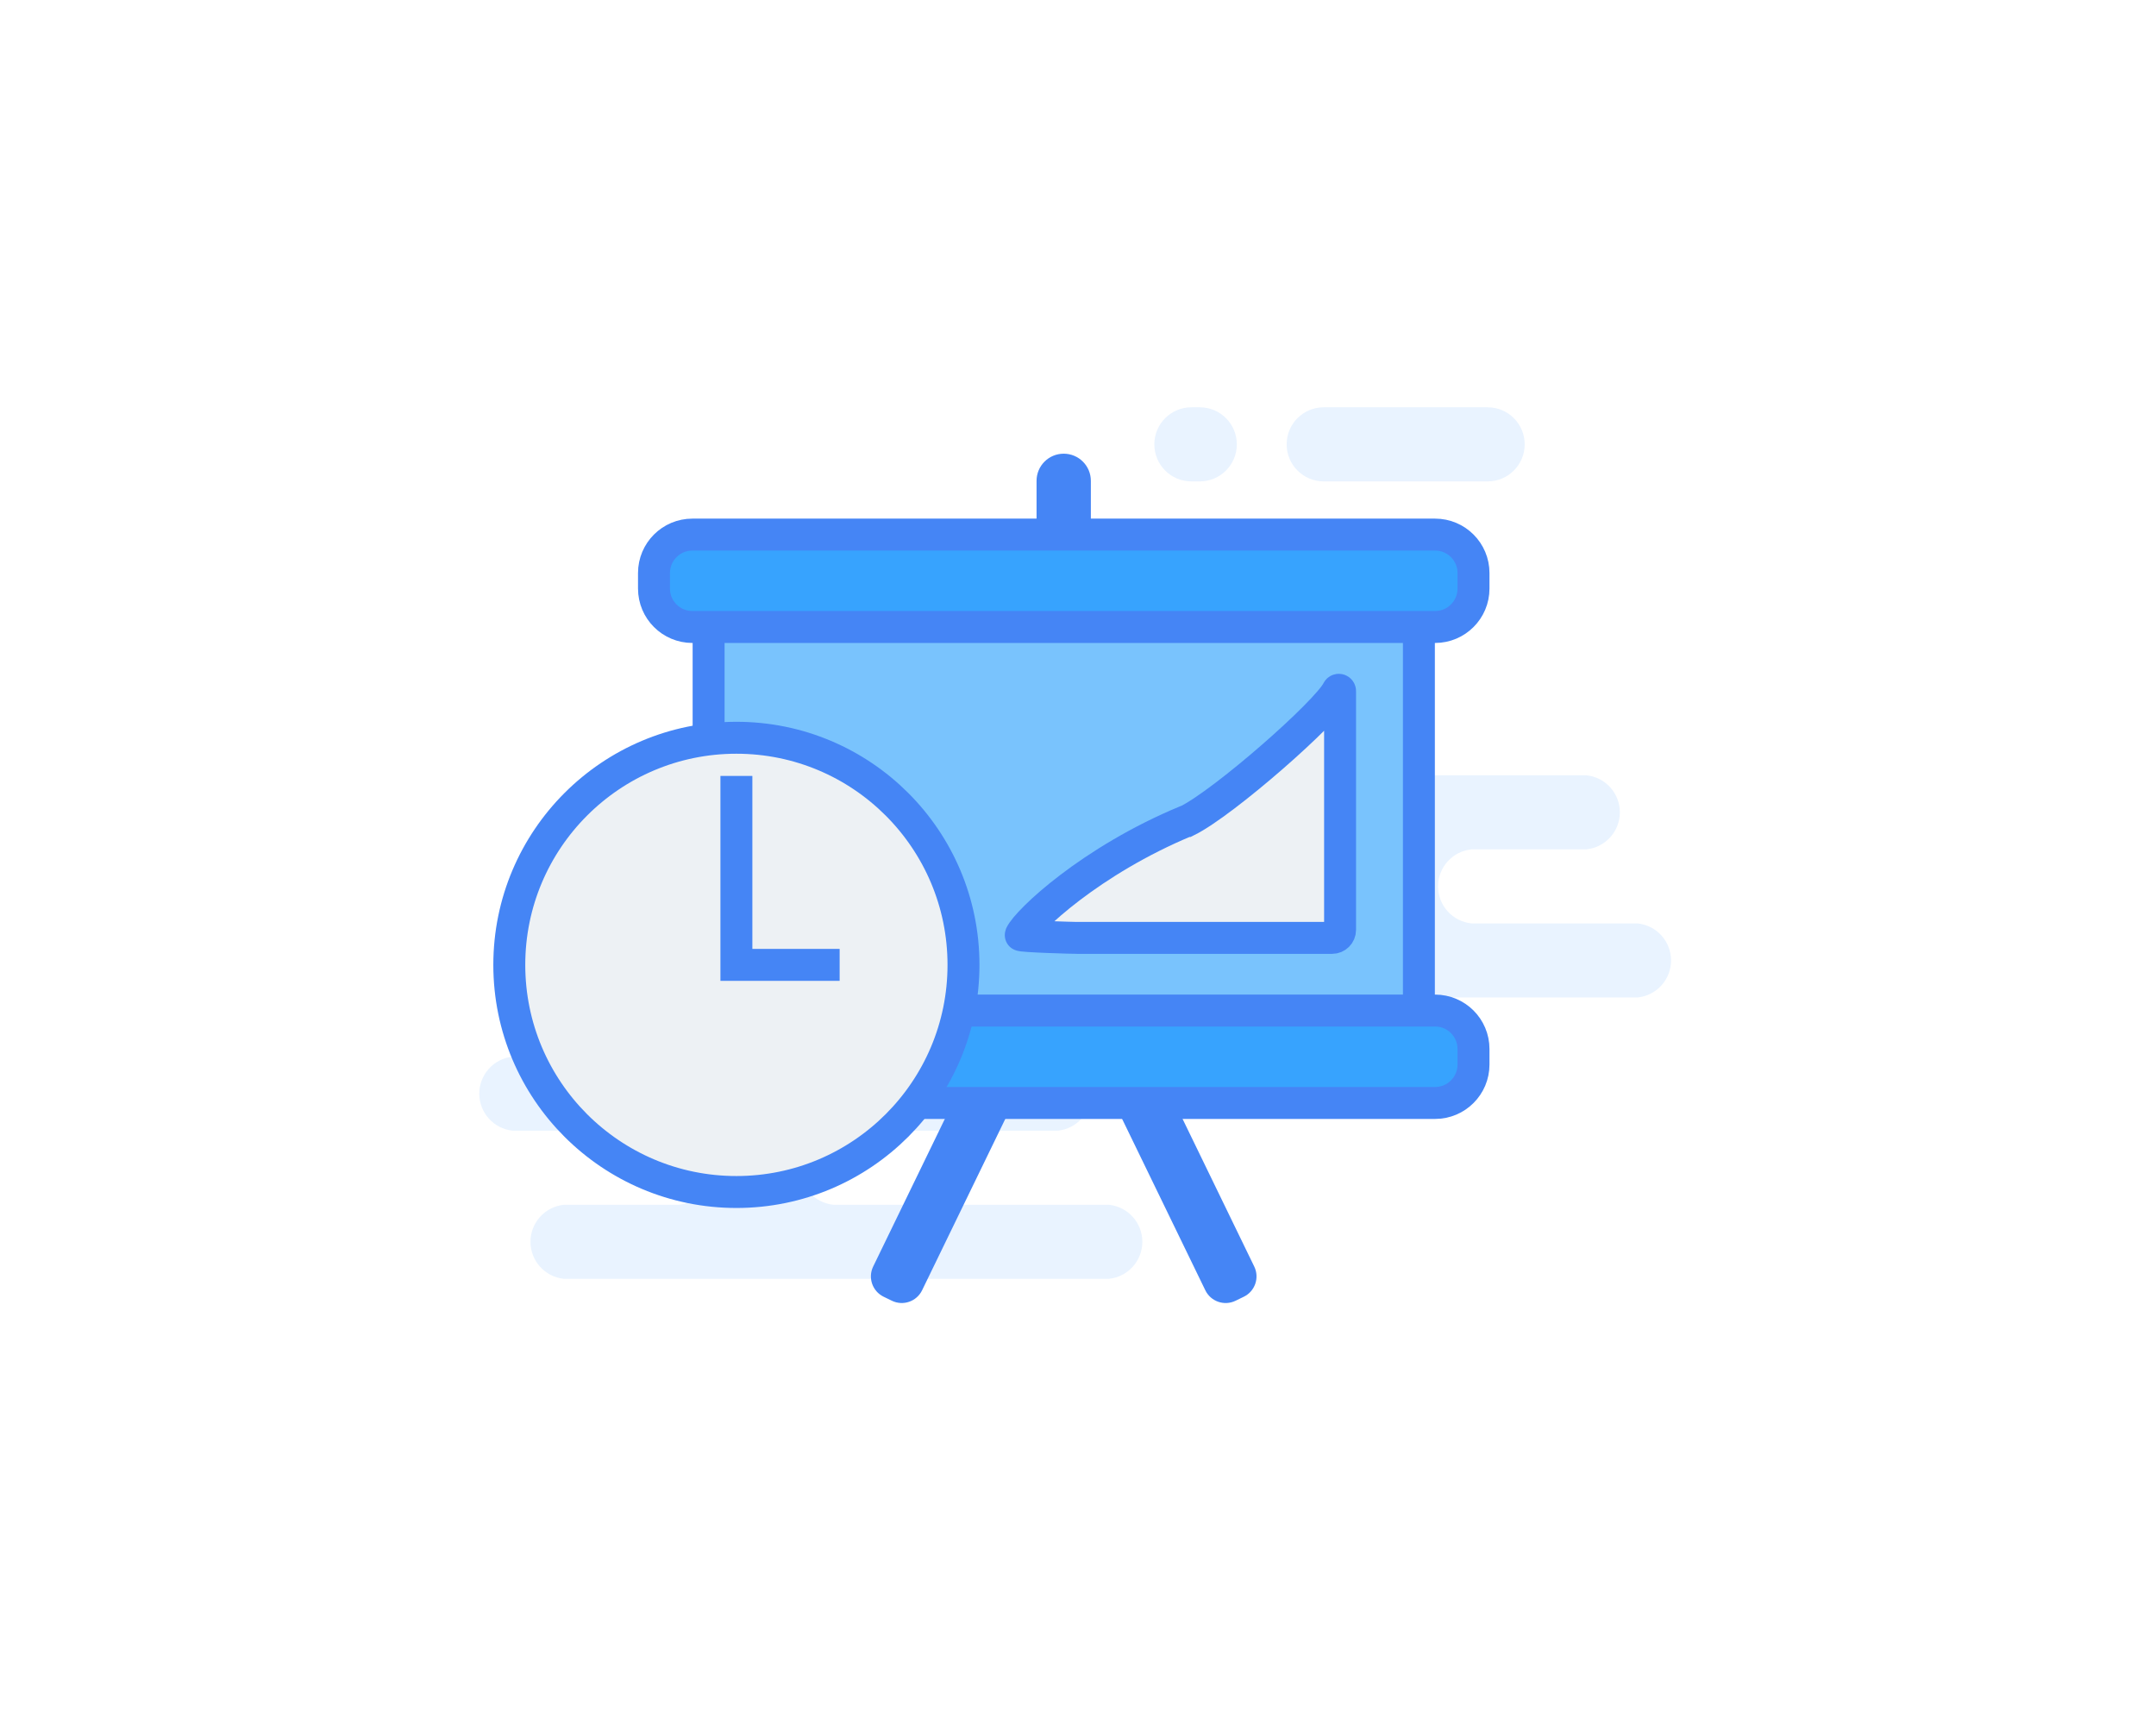
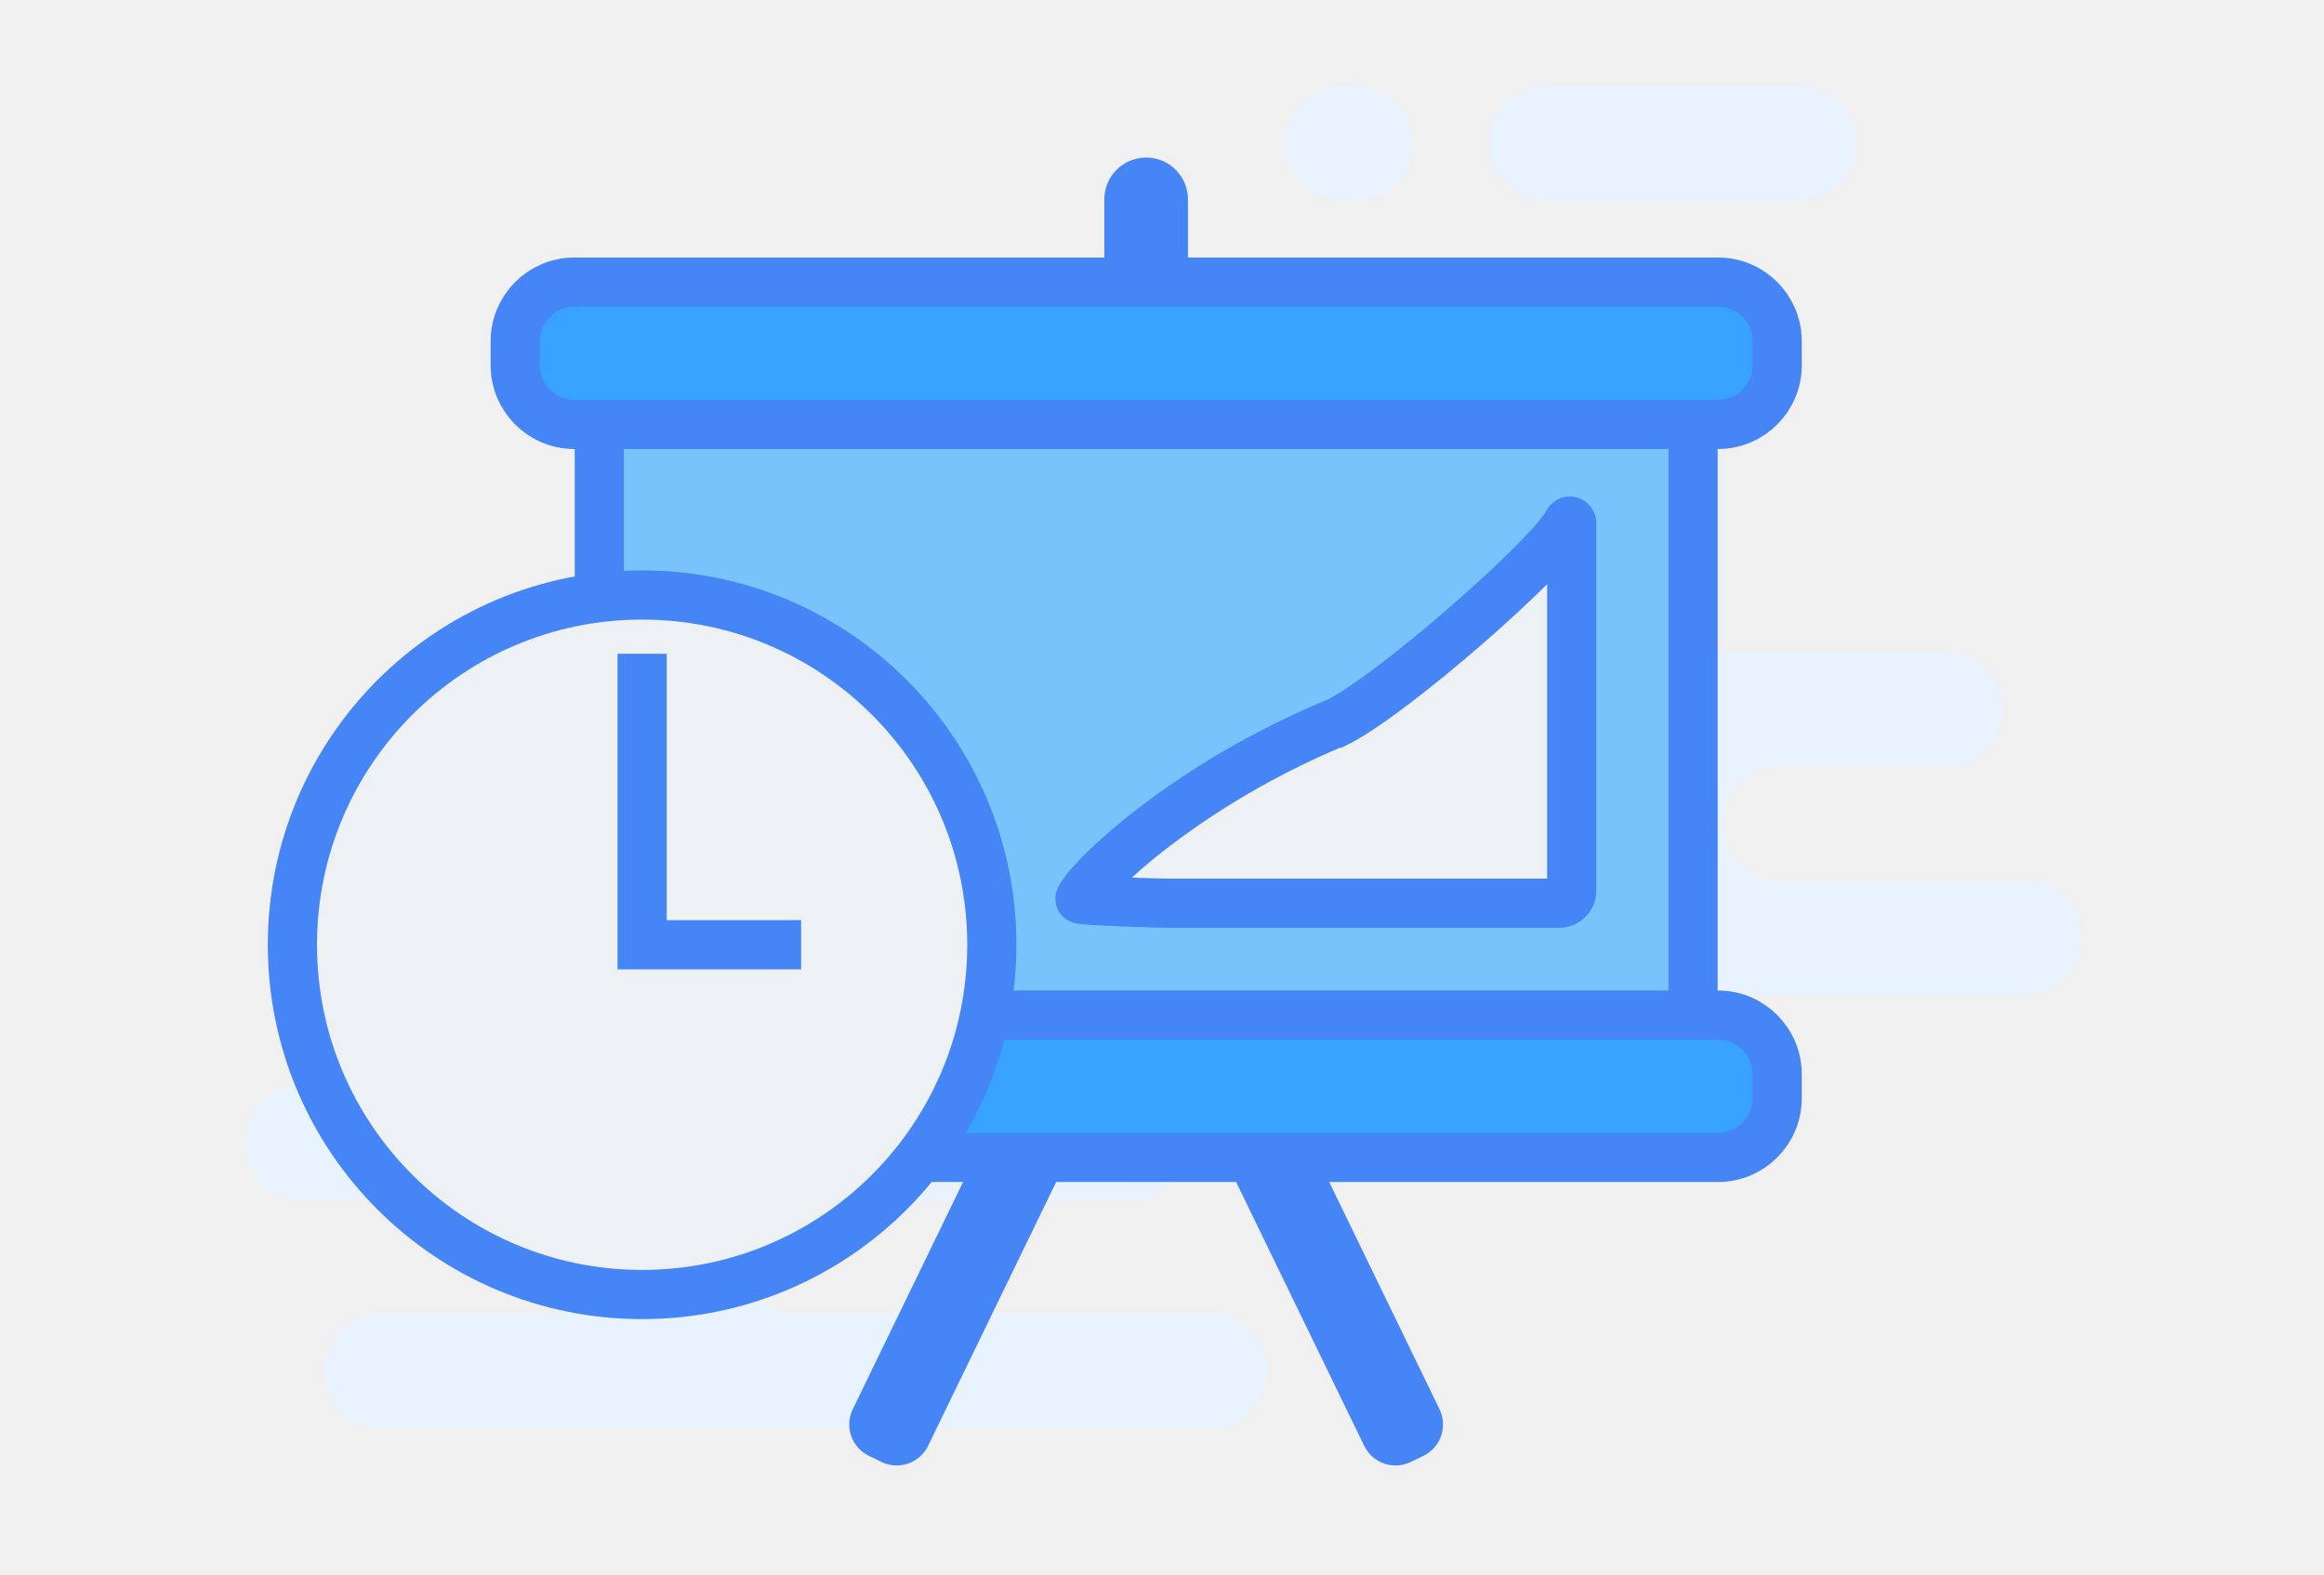
- <svg xmlns="http://www.w3.org/2000/svg" width="270px" height="216px" viewBox="0 0 270 216" version="1.1">
-   <g id="Page-1" stroke="none" stroke-width="1" fill="none" fill-rule="evenodd">
-     <g id="项目列表" transform="translate(-240, -158)">
-       <g id="矩形" transform="translate(240, 158)">
-         <g id="分组-12">
-           <g id="项目列表_抗联展览">
-             <rect id="矩形" fill="#FFFFFF" x="0" y="0" width="270" height="216" />
-             <g id="资源-3" transform="translate(60, 51)">
-               <rect id="矩形" fill="#E9F3FF" x="84.56" y="0" width="10.33" height="9.28" rx="4.64" />
-               <rect id="矩形" fill="#E9F3FF" x="101.13" y="0" width="29.81" height="9.28" rx="4.64" />
-               <path d="M145.09,64.63 L124.32,64.63 C121.924,64.407 120.091,62.397 120.091,59.99 C120.091,57.583 121.924,55.573 124.32,55.35 L138.68,55.35 C141.054,55.103 142.858,53.102 142.858,50.715 C142.858,48.328 141.054,46.327 138.68,46.08 L70.41,46.08 C68.036,46.327 66.232,48.328 66.232,50.715 C66.232,53.102 68.036,55.103 70.41,55.35 L104.88,55.35 C107.276,55.573 109.109,57.583 109.109,59.99 C109.109,62.397 107.276,64.407 104.88,64.63 L76.81,64.63 C74.436,64.877 72.632,66.878 72.632,69.265 C72.632,71.652 74.436,73.653 76.81,73.9 L145.09,73.9 C147.464,73.653 149.268,71.652 149.268,69.265 C149.268,66.878 147.464,64.877 145.09,64.63 Z" id="路径" fill="#E9F3FF" />
-               <path d="M4.2,90.58 L25,90.58 C27.396,90.803 29.229,92.813 29.229,95.22 C29.229,97.627 27.396,99.637 25,99.86 L10.61,99.86 C8.236,100.107 6.432,102.108 6.432,104.495 C6.432,106.882 8.236,108.883 10.61,109.13 L78.88,109.13 C81.254,108.883 83.058,106.882 83.058,104.495 C83.058,102.108 81.254,100.107 78.88,99.86 L44.41,99.86 C42.014,99.637 40.181,97.627 40.181,95.22 C40.181,92.813 42.014,90.803 44.41,90.58 L72.48,90.58 C74.854,90.333 76.658,88.332 76.658,85.945 C76.658,83.558 74.854,81.557 72.48,81.31 L4.2,81.31 C1.826,81.557 0.022,83.558 0.022,85.945 C0.022,88.332 1.826,90.333 4.2,90.58 Z" id="路径" fill="#E9F3FF" />
-               <path d="M73.21,5.81 C71.332,5.81 69.81,7.332 69.81,9.21 L69.81,50.72 C71.993,51.832 74.268,52.752 76.61,53.47 L76.61,9.21 C76.61,7.332 75.088,5.81 73.21,5.81 Z" id="路径" fill="#4585F5" />
-               <rect id="矩形" fill="#4585F5" transform="translate(64.83701, 83.49106) rotate(115.9) translate(-64.83701, -83.49106) " x="33.562" y="80.086" width="62.55" height="6.81" rx="2.83" />
-               <rect id="矩形" fill="#4585F5" transform="translate(81.58353, 83.49219) rotate(64.1) translate(-81.58353, -83.49219) " x="50.309" y="80.087" width="62.55" height="6.81" rx="2.83" />
-               <rect id="矩形" stroke="#4585F5" stroke-width="4" fill="#79C3FD" x="28.74" y="21.73" width="88.95" height="59.6" />
-               <rect id="矩形" stroke="#4585F5" stroke-width="4" fill="#37A3FE" x="21.9" y="75.54" width="102.63" height="11.57" rx="4.81" />
-               <rect id="矩形" stroke="#4585F5" stroke-width="4" fill="#37A3FE" x="21.9" y="15.94" width="102.63" height="11.57" rx="4.81" />
-               <circle id="椭圆形" stroke="#4585F5" stroke-width="4" fill="#EDF1F4" cx="32.22" cy="69.82" r="28.44" />
-               <polyline id="路径" stroke="#4585F5" stroke-width="4" points="45.15 69.82 32.22 69.82 32.22 46.16" />
-               <path d="M67.82,66.08 C68.67,64.28 76.59,56.77 88.57,51.8 C88.57,51.8 88.62,51.8 88.64,51.8 C93.27,49.52 106.16,38.19 107.51,35.48 C107.537,35.403 107.617,35.359 107.696,35.377 C107.775,35.395 107.828,35.469 107.82,35.55 L107.82,65.44 C107.82,65.992 107.372,66.44 106.82,66.44 L74.88,66.44 C74.69,66.45 67.74,66.26 67.82,66.08 Z" id="路径" stroke="#4585F5" stroke-width="4" fill="#EDF1F4" />
-             </g>
-           </g>
-         </g>
-       </g>
+ <svg xmlns="http://www.w3.org/2000/svg" width="189px" height="128px" viewBox="0 0 189 128" version="1.1">
+   <g id="临时展览项目" stroke="none" stroke-width="1" fill="none" fill-rule="evenodd">
+     <g id="资源-3" transform="translate(20, 7)">
+       <rect id="矩形" fill="#E9F3FF" x="84.56" y="0" width="10.33" height="9.28" rx="4.64" />
+       <rect id="矩形" fill="#E9F3FF" x="101.13" y="0" width="29.81" height="9.28" rx="4.64" />
+       <path d="M145.09,64.63 L124.32,64.63 C121.924,64.407 120.091,62.397 120.091,59.99 C120.091,57.583 121.924,55.573 124.32,55.35 L138.68,55.35 C141.054,55.103 142.858,53.102 142.858,50.715 C142.858,48.328 141.054,46.327 138.68,46.08 L70.41,46.08 C68.036,46.327 66.232,48.328 66.232,50.715 C66.232,53.102 68.036,55.103 70.41,55.35 L104.88,55.35 C107.276,55.573 109.109,57.583 109.109,59.99 C109.109,62.397 107.276,64.407 104.88,64.63 L76.81,64.63 C74.436,64.877 72.632,66.878 72.632,69.265 C72.632,71.652 74.436,73.653 76.81,73.9 L145.09,73.9 C147.464,73.653 149.268,71.652 149.268,69.265 C149.268,66.878 147.464,64.877 145.09,64.63 Z" id="路径" fill="#E9F3FF" />
+       <path d="M4.2,90.58 L25,90.58 C27.396,90.803 29.229,92.813 29.229,95.22 C29.229,97.627 27.396,99.637 25,99.86 L10.61,99.86 C8.236,100.107 6.432,102.108 6.432,104.495 C6.432,106.882 8.236,108.883 10.61,109.13 L78.88,109.13 C81.254,108.883 83.058,106.882 83.058,104.495 C83.058,102.108 81.254,100.107 78.88,99.86 L44.41,99.86 C42.014,99.637 40.181,97.627 40.181,95.22 C40.181,92.813 42.014,90.803 44.41,90.58 L72.48,90.58 C74.854,90.333 76.658,88.332 76.658,85.945 C76.658,83.558 74.854,81.557 72.48,81.31 L4.2,81.31 C1.826,81.557 0.022,83.558 0.022,85.945 C0.022,88.332 1.826,90.333 4.2,90.58 Z" id="路径" fill="#E9F3FF" />
+       <path d="M73.21,5.81 C71.332,5.81 69.81,7.332 69.81,9.21 L69.81,50.72 C71.993,51.832 74.268,52.752 76.61,53.47 L76.61,9.21 C76.61,7.332 75.088,5.81 73.21,5.81 Z" id="路径" fill="#4585F5" />
+       <rect id="矩形" fill="#4585F5" transform="translate(64.83701, 83.49106) rotate(115.9) translate(-64.83701, -83.49106) " x="33.562" y="80.086" width="62.55" height="6.81" rx="2.83" />
+       <rect id="矩形" fill="#4585F5" transform="translate(81.58353, 83.49219) rotate(64.1) translate(-81.58353, -83.49219) " x="50.309" y="80.087" width="62.55" height="6.81" rx="2.83" />
+       <rect id="矩形" stroke="#4585F5" stroke-width="4" fill="#79C3FD" x="28.74" y="21.73" width="88.95" height="59.6" />
+       <rect id="矩形" stroke="#4585F5" stroke-width="4" fill="#37A3FE" x="21.9" y="75.54" width="102.63" height="11.57" rx="4.81" />
+       <rect id="矩形" stroke="#4585F5" stroke-width="4" fill="#37A3FE" x="21.9" y="15.94" width="102.63" height="11.57" rx="4.81" />
+       <circle id="椭圆形" stroke="#4585F5" stroke-width="4" fill="#EDF1F4" cx="32.22" cy="69.82" r="28.44" />
+       <polyline id="路径" stroke="#4585F5" stroke-width="4" points="45.15 69.82 32.22 69.82 32.22 46.16" />
+       <path d="M67.82,66.08 C68.67,64.28 76.59,56.77 88.57,51.8 C88.57,51.8 88.62,51.8 88.64,51.8 C93.27,49.52 106.16,38.19 107.51,35.48 C107.537,35.403 107.617,35.359 107.696,35.377 C107.775,35.395 107.828,35.469 107.82,35.55 L107.82,65.44 C107.82,65.992 107.372,66.44 106.82,66.44 L74.88,66.44 C74.69,66.45 67.74,66.26 67.82,66.08 Z" id="路径" stroke="#4585F5" stroke-width="4" fill="#EDF1F4" />
    </g>
  </g>
</svg>
